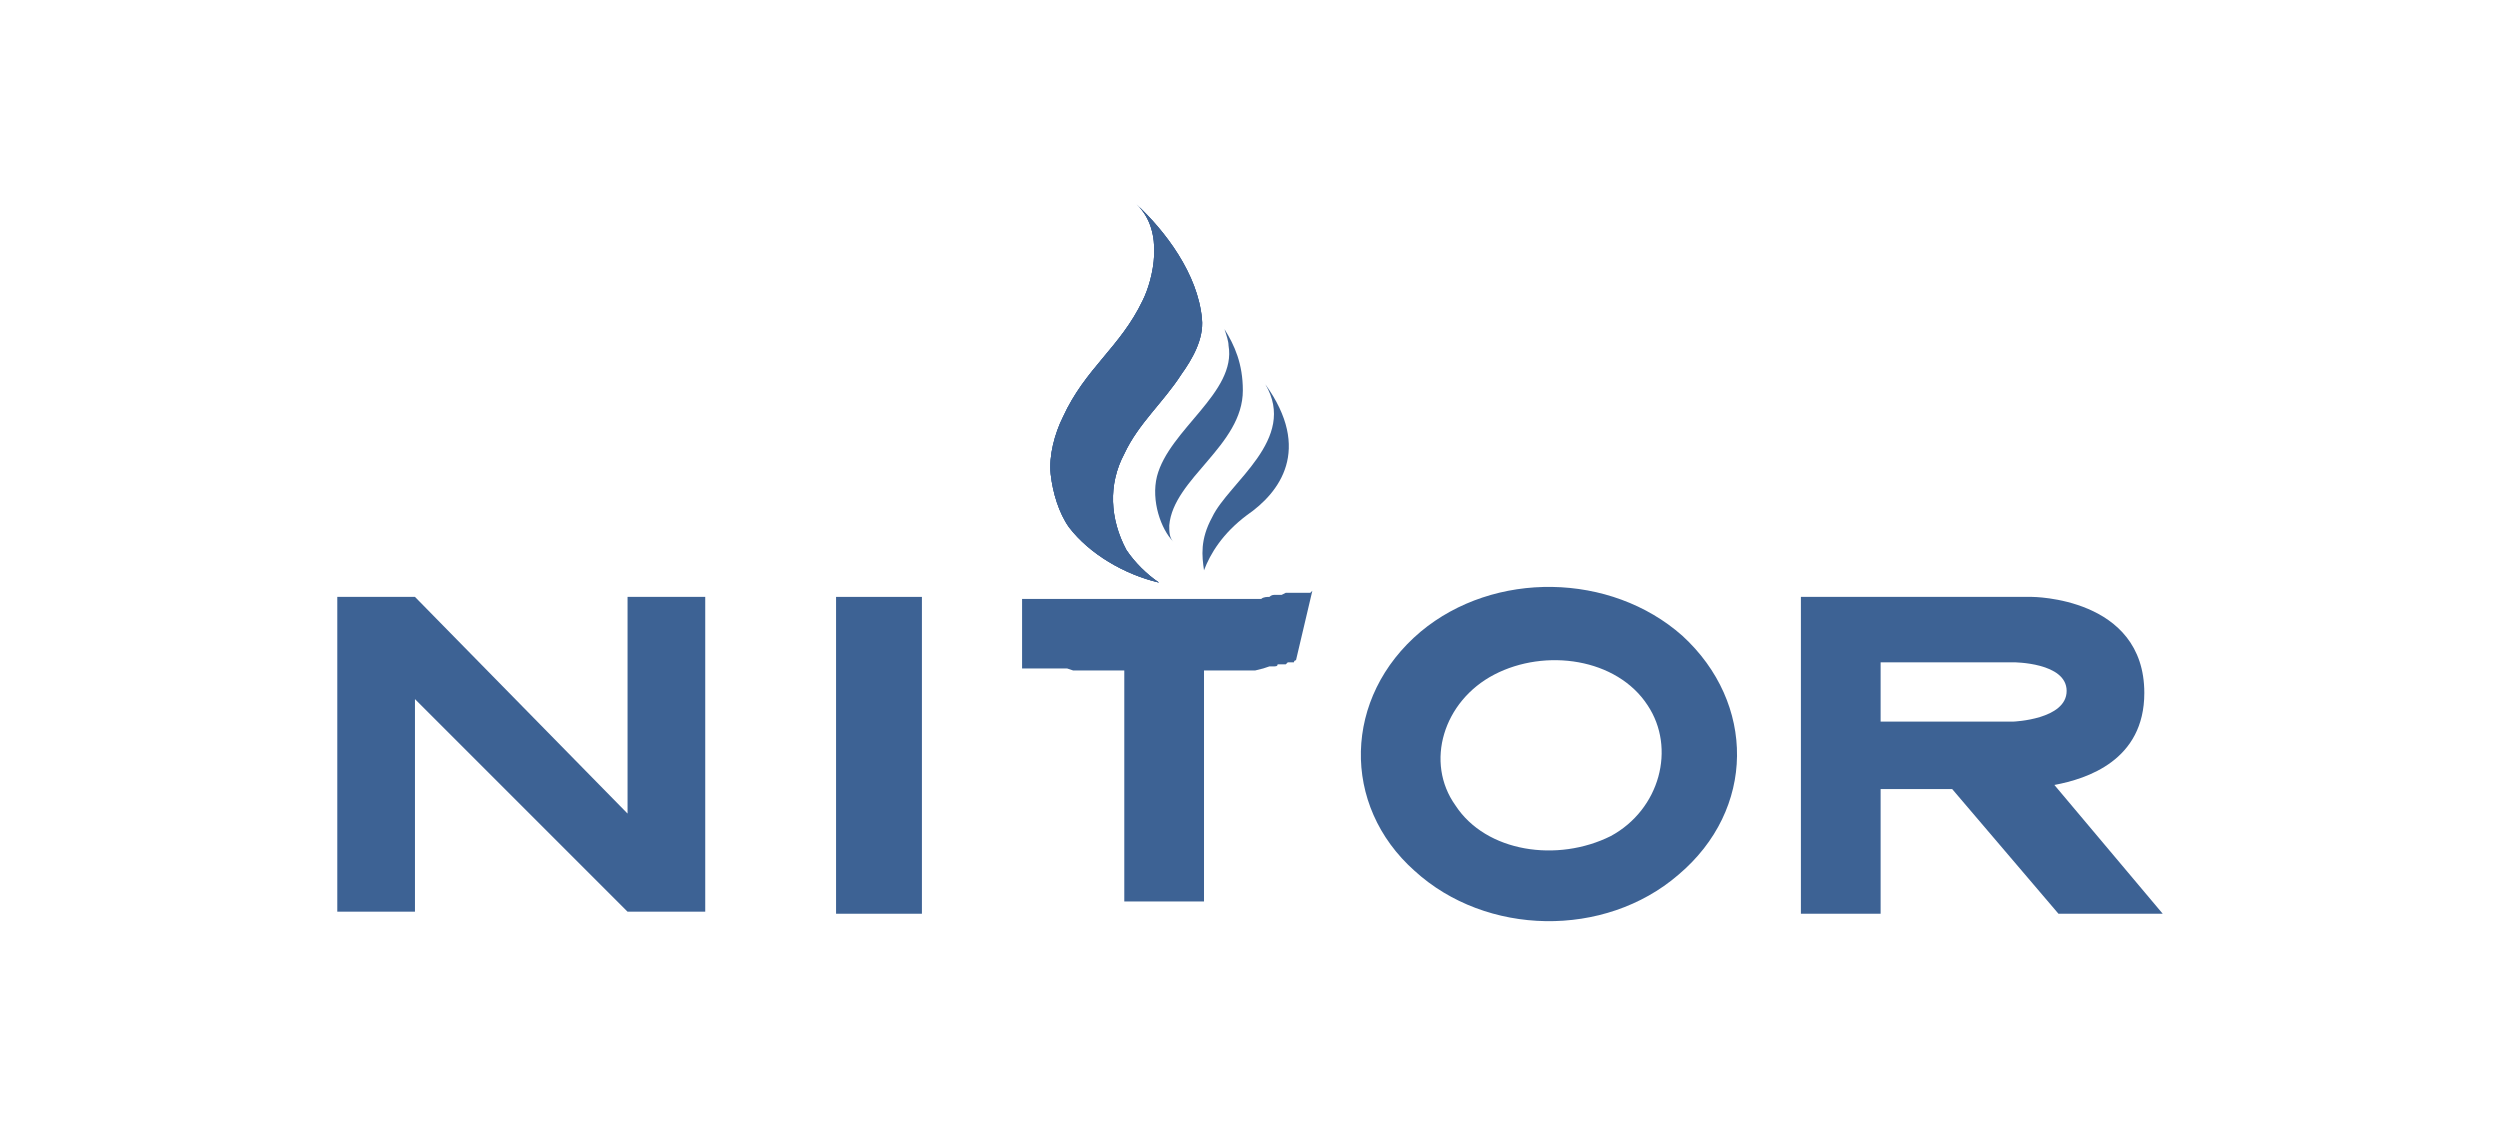
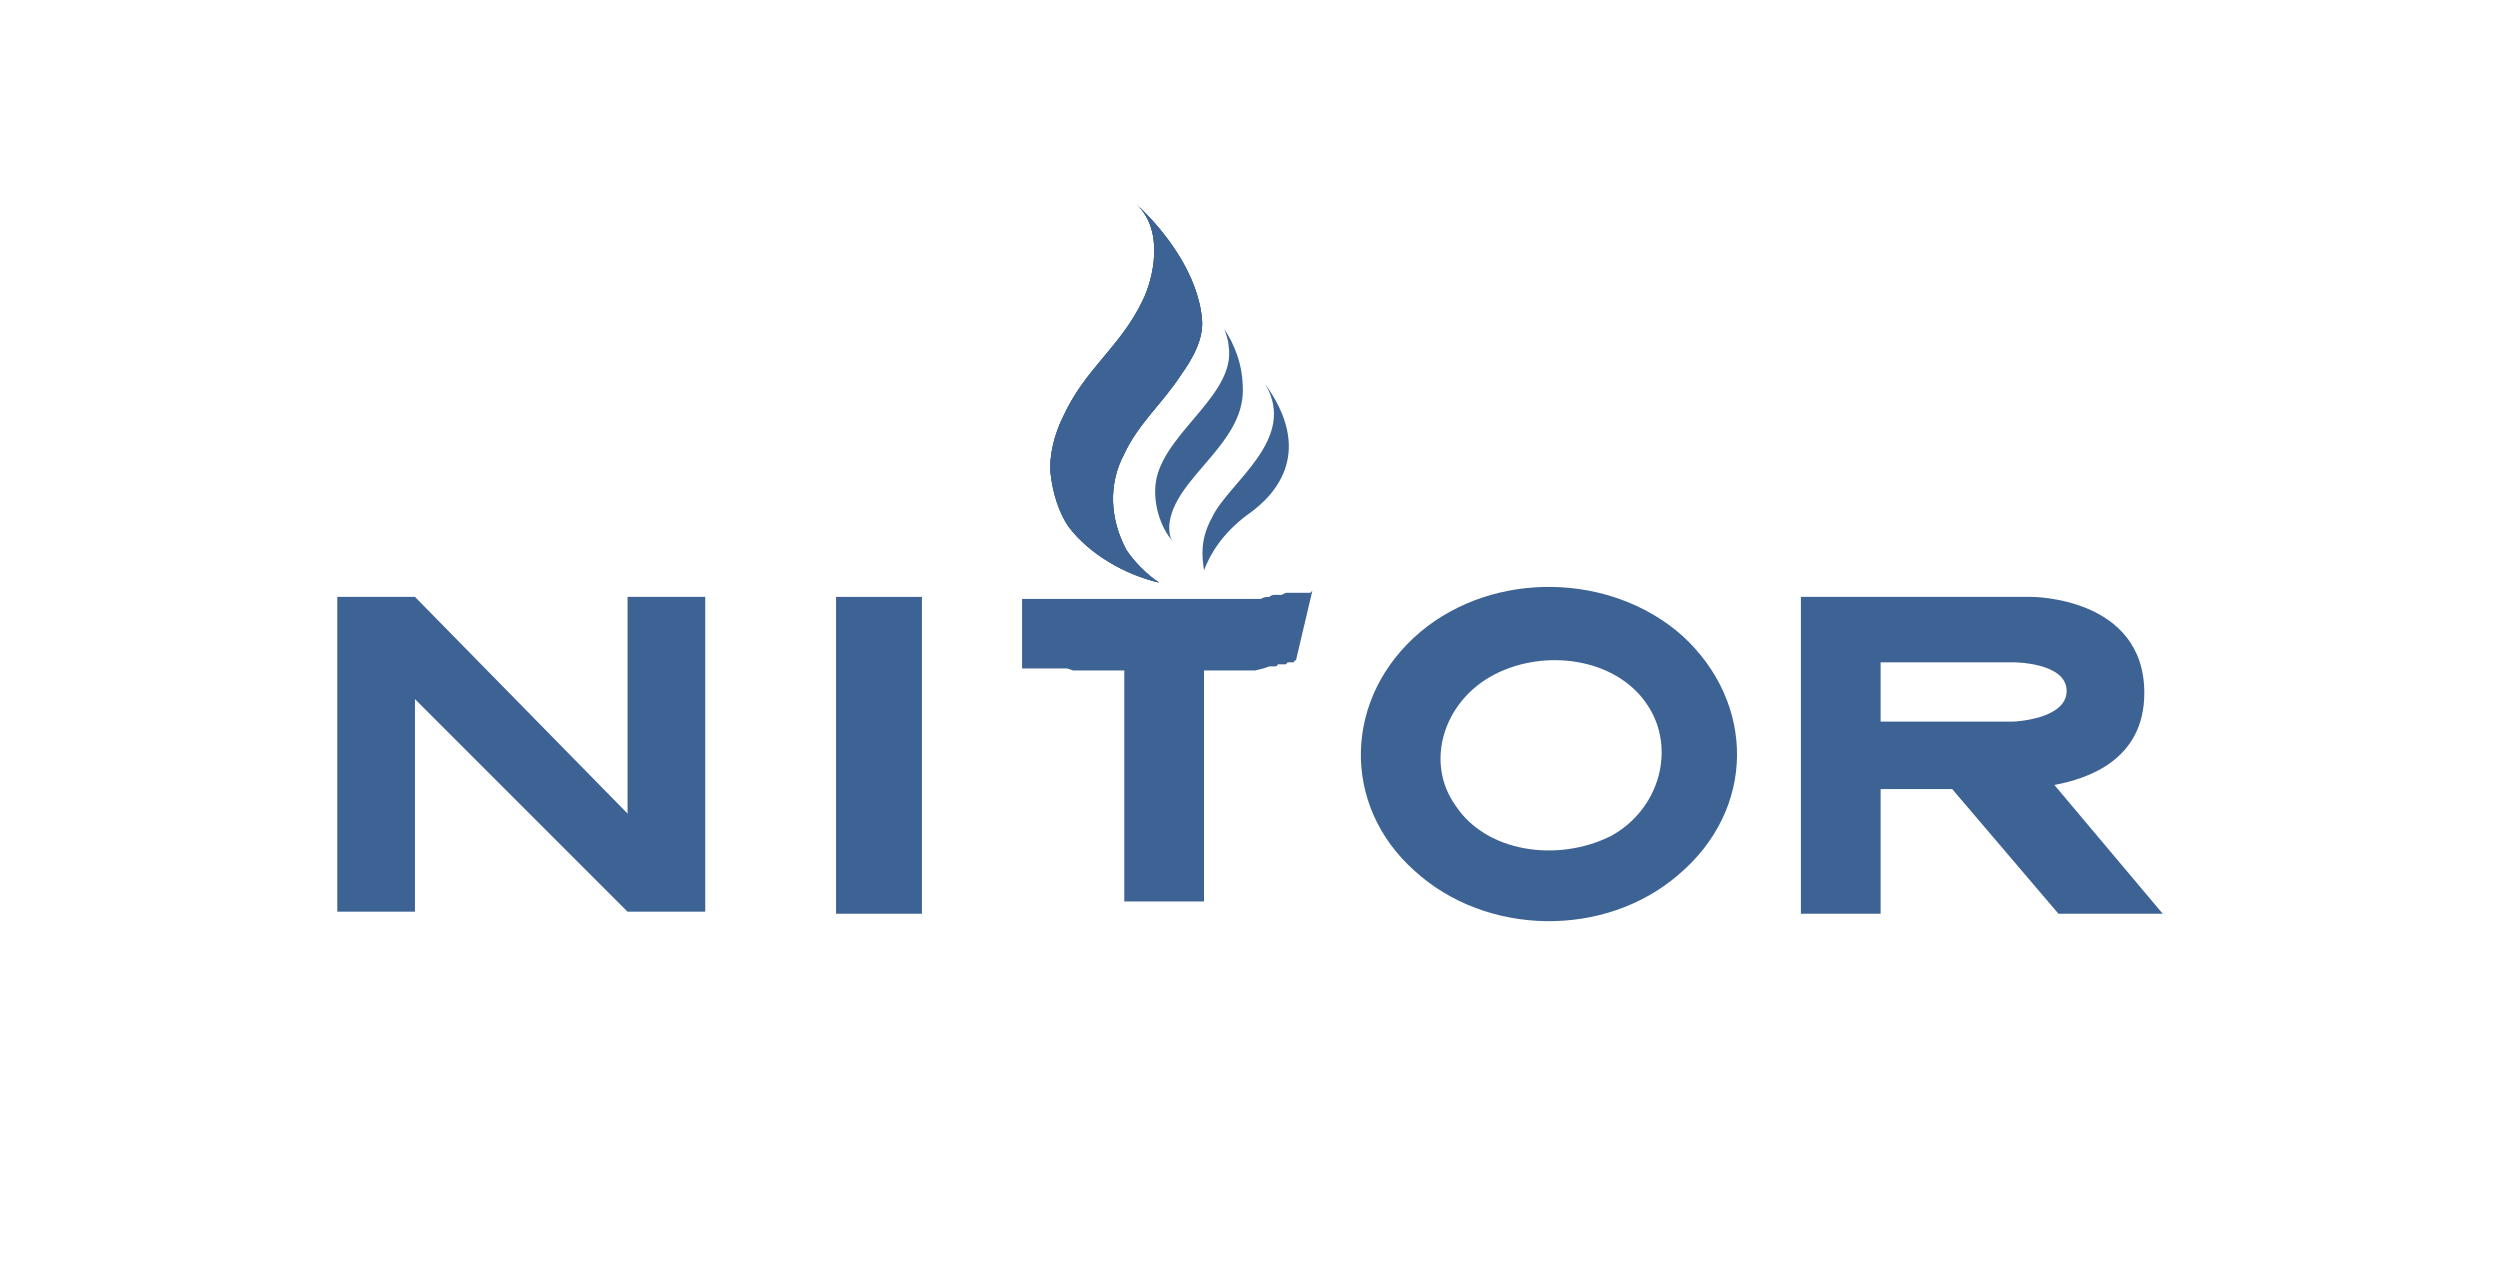
- <svg xmlns="http://www.w3.org/2000/svg" xmlns:xlink="http://www.w3.org/1999/xlink" version="1.1" id="Layer_1" x="0px" y="0px" viewBox="4 443.3 122.3 55" style="enable-background:new 4 443.3 122.3 63;" xml:space="preserve">
+ <svg xmlns="http://www.w3.org/2000/svg" xmlns:xlink="http://www.w3.org/1999/xlink" version="1.1" id="Layer_1" x="0px" y="0px" width="122.3" height="63" viewBox="4 443.3 122.3 63" style="enable-background:new 4 443.3 122.3 63;" xml:space="preserve">
  <style type="text/css">
	.st0{fill:#3D6294;}
	.st1{fill:none;}
	.st2{clip-path:url(#SVGID_2_);}
</style>
  <path class="st0" d="M73.5,474.2c-3.8,3.2-3.9,8.5-0.3,11.7c3.5,3.2,9.3,3.3,12.9,0.2c3.8-3.2,3.8-8.4,0.2-11.7  C82.8,471.3,77.1,471.2,73.5,474.2 M82.8,484.2c-2.6,1.3-6.1,0.8-7.6-1.5c-1.5-2.1-0.6-5.1,1.9-6.4c2.5-1.3,6-0.8,7.5,1.5  C86,479.9,85.2,482.9,82.8,484.2" />
  <path class="st0" d="M104.5,481.7c1.6-0.3,4.4-1.2,4.4-4.5c0-4.7-5.5-4.7-5.5-4.7H92.1v15.5H96v-6.1h3.5l5.2,6.1h5.1L104.5,481.7z   M96,478.6v-2.9h6.5c0,0,2.6,0,2.6,1.4s-2.6,1.5-2.6,1.5H96z" />
  <path class="st0" d="M68.2,472.2C68.2,472.2,68.2,472.3,68.2,472.2L68.2,472.2c-0.1,0.1-0.1,0.1-0.1,0.1l0,0c0,0,0,0,0,0l0,0l0,0  l0,0l-0.1,0l-0.1,0l-0.1,0l-0.1,0l-0.1,0l-0.1,0l-0.1,0l-0.1,0l-0.1,0l-0.1,0l-0.1,0l-0.1,0l-0.2,0.1l0,0l-0.2,0l-0.1,0  c-0.1,0-0.2,0-0.3,0.1l0,0c-0.1,0-0.3,0-0.4,0.1h0l-0.4,0l-0.1,0l-0.4,0h0l-0.3,0l-0.1,0l-0.4,0h-0.1c-0.2,0-0.3,0-0.5,0h-0.1  l-0.5,0h-0.2l-0.2,0h-0.2H62h-0.2h-0.1h-0.3H61h-0.3h0h-0.3h-0.1H60h-0.1h-0.2h-0.2l-0.3,0h0l-0.3,0h-0.1l-0.2,0l-0.1,0l-0.2,0  l-0.2,0l-0.1,0l-0.2,0l-0.1,0l-0.2,0l-0.2,0l-0.2,0l-0.1,0l-0.2,0l-0.1,0l-0.3,0l-0.1,0l-0.3,0l-0.1,0l-0.1,0l-0.1,0l-0.1,0l-0.2,0  h0l-0.2,0l-0.1,0l-0.1,0l-0.1,0l-0.1,0l-0.1,0l-0.1,0l-0.1,0l-0.1,0l0,0l-0.1,0l0,0l-0.1,0l0,0c0,0-0.1,0-0.1,0l0,0l-0.1,0l0,0  c0,0,0,0,0,0l0,0l0,0l0,0c0,0,0,0,0,0c0,0,0,0,0,0c0,0,0,0,0,0c0,0,0,0,0,0c0,0,0,0,0-0.1v3.4c0,0,0,0,0,0.1c0,0,0,0,0,0  c0,0,0,0,0,0c0,0,0,0,0,0c0,0,0,0,0,0l0,0l0,0c0,0,0,0,0,0l0,0l0,0l0.1,0l0,0l0.1,0l0,0l0.1,0l0,0l0.1,0l0.1,0l0.1,0l0.1,0l0.1,0  l0.1,0l0.1,0l0.1,0l0.1,0l0.1,0l0.1,0l0.1,0h0l0.1,0l0.1,0l0.1,0l0.1,0h0h0l0.3,0h0h0l0.3,0.1h0l0.1,0l0.2,0h0.1h0.1l0.2,0l0.1,0h0  l0.2,0h0.1h0l0.3,0h0.1h0l0.3,0h0.1l0,0c0.2,0,0.4,0,0.6,0h0v11.3h3.9v-11.3h0.1h0.1c0.2,0,0.3,0,0.5,0h0l0.4,0h0.1h0.1l0.4,0h0  l0.4,0h0h0c0.1,0,0.3,0,0.4,0h0h0l0.4-0.1h0h0l0.3-0.1h0h0l0.2,0l0,0h0c0.1,0,0.2,0,0.2-0.1h0l0,0l0.2,0l0,0l0,0l0.1,0l0,0l0,0  l0.1,0l0,0l0,0l0.1-0.1l0,0l0,0l0.1,0l0,0l0,0l0.1,0l0,0l0,0l0.1,0l0,0h0c0,0,0,0,0,0l0,0l0,0c0,0,0,0,0,0l0,0l0,0  c0,0,0-0.1,0.1-0.1L68.2,472.2C68.2,472.2,68.2,472.2,68.2,472.2L68.2,472.2" />
  <rect x="44.9" y="472.5" class="st0" width="4.2" height="15.5" />
  <polygon class="st0" points="34.7,483.1 24.3,472.5 20.5,472.5 20.5,487.9 24.3,487.9 24.3,477.5 34.7,487.9 38.5,487.9 38.5,472.5   34.7,472.5 " />
  <path class="st0" d="M65.9,462.1c1.6,2.7-1.8,4.8-2.6,6.5c-0.6,1.1-0.5,1.9-0.4,2.6c0.3-0.8,0.9-1.8,2.1-2.7  C66.6,467.4,68.2,465.3,65.9,462.1" />
  <path class="st0" d="M63.9,459.4c0.5,0.8,0.9,1.7,0.9,3c0,2.7-3.4,4.3-3.6,6.6c0,0.3,0,0.6,0.2,0.8c-0.6-0.6-1.1-2-0.8-3.2  c0.6-2.3,3.9-4.1,3.5-6.4C64.1,460,64,459.7,63.9,459.4" />
  <rect x="-359.9" y="270.8" class="st1" width="850" height="400" />
  <path class="st0" d="M59.9,458c-1.1,2.3-2.8,3.3-3.9,5.7c-0.4,0.8-0.7,1.9-0.6,2.8c0.1,0.9,0.4,1.9,0.9,2.6c1,1.3,2.7,2.3,4.4,2.7  c-0.6-0.4-1.2-1-1.6-1.6c-0.8-1.5-0.9-3.2-0.1-4.7c0.7-1.5,1.9-2.5,2.8-3.9c0.5-0.7,1.1-1.7,1-2.7c-0.2-2.2-1.8-4.3-3.2-5.6  C61,454.6,60.4,457,59.9,458" />
  <g>
    <defs>
      <path id="SVGID_1_" d="M59.9,458c-1.1,2.3-2.8,3.3-3.9,5.7c-0.4,0.8-0.7,1.9-0.6,2.8c0.1,0.9,0.4,1.9,0.9,2.6    c1,1.3,2.7,2.3,4.4,2.7c-0.6-0.4-1.2-1-1.6-1.6c-0.8-1.5-0.9-3.2-0.1-4.7c0.7-1.5,1.9-2.5,2.8-3.9c0.5-0.7,1.1-1.7,1-2.7    c-0.2-2.2-1.8-4.3-3.2-5.6C61,454.6,60.4,457,59.9,458" />
    </defs>
    <use xlink:href="#SVGID_1_" style="overflow:visible;fill:#3D6294;" />
    <clipPath id="SVGID_2_">
      <use xlink:href="#SVGID_1_" style="overflow:visible;" />
    </clipPath>
    <g class="st2">
      <rect x="50.8" y="452.6" transform="matrix(-0.8192 0.5736 -0.5736 -0.8192 372.9827 807.2809)" class="st0" width="16.9" height="19.6" />
    </g>
  </g>
</svg>
